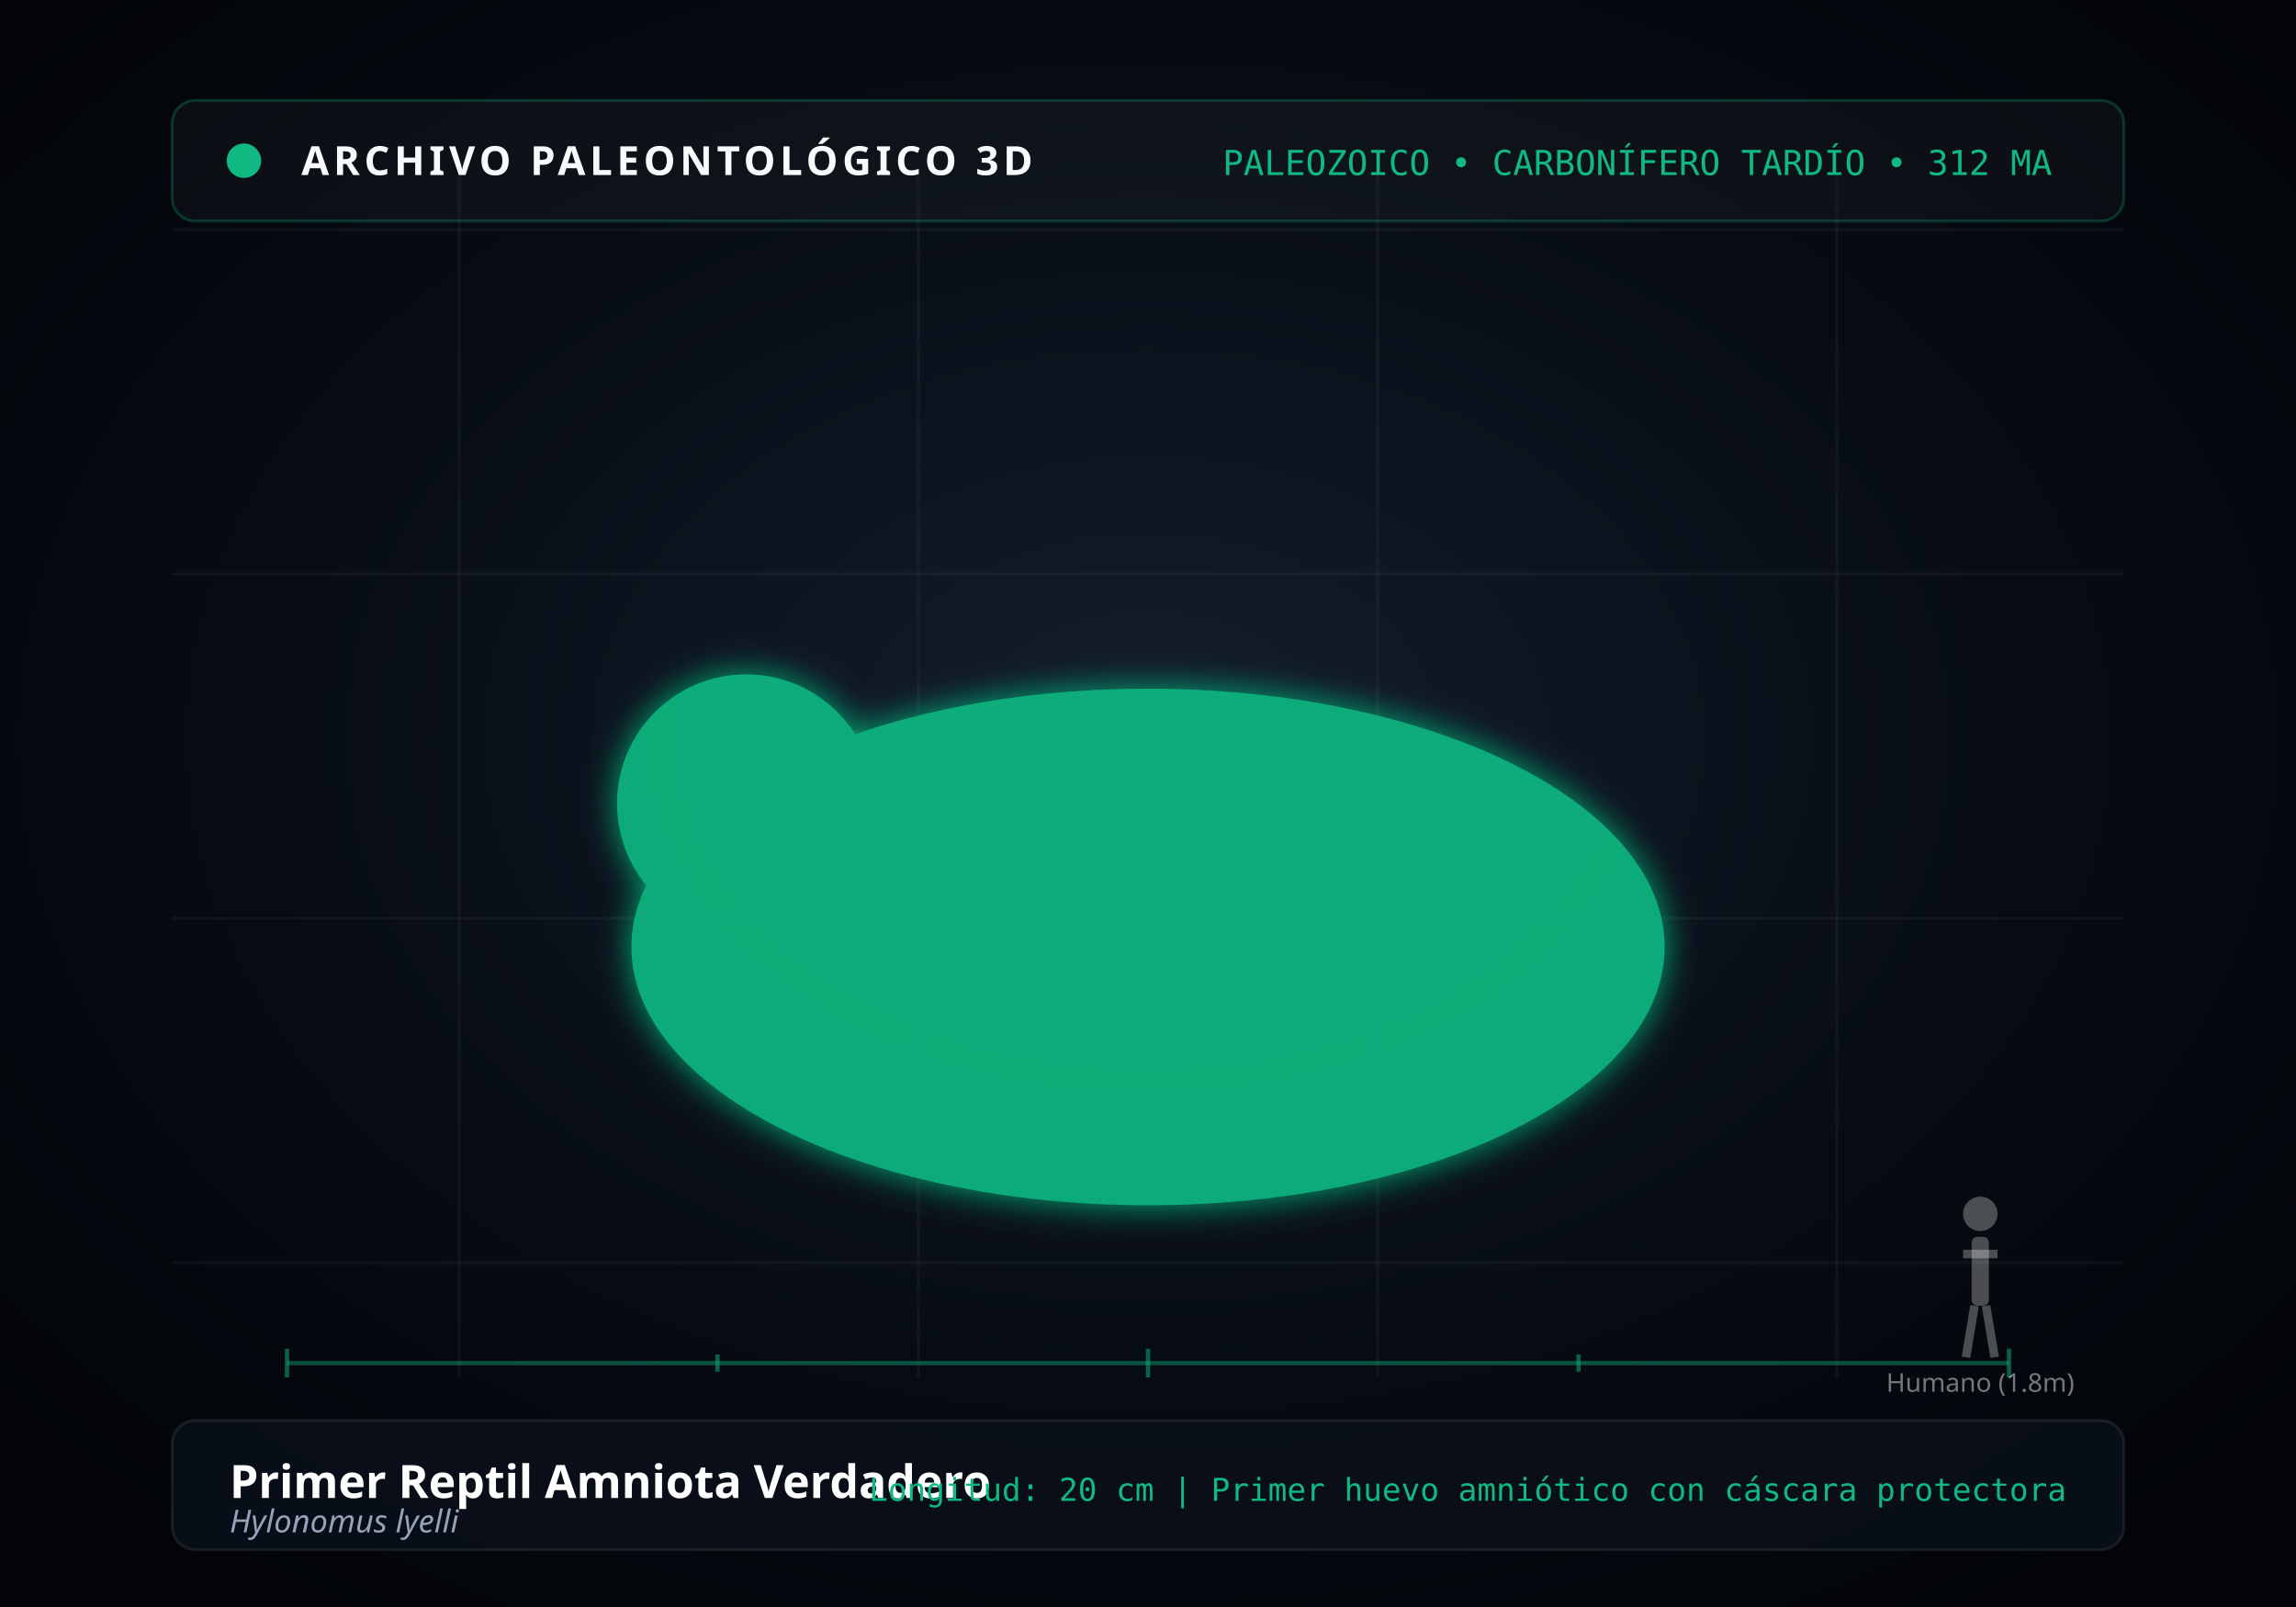
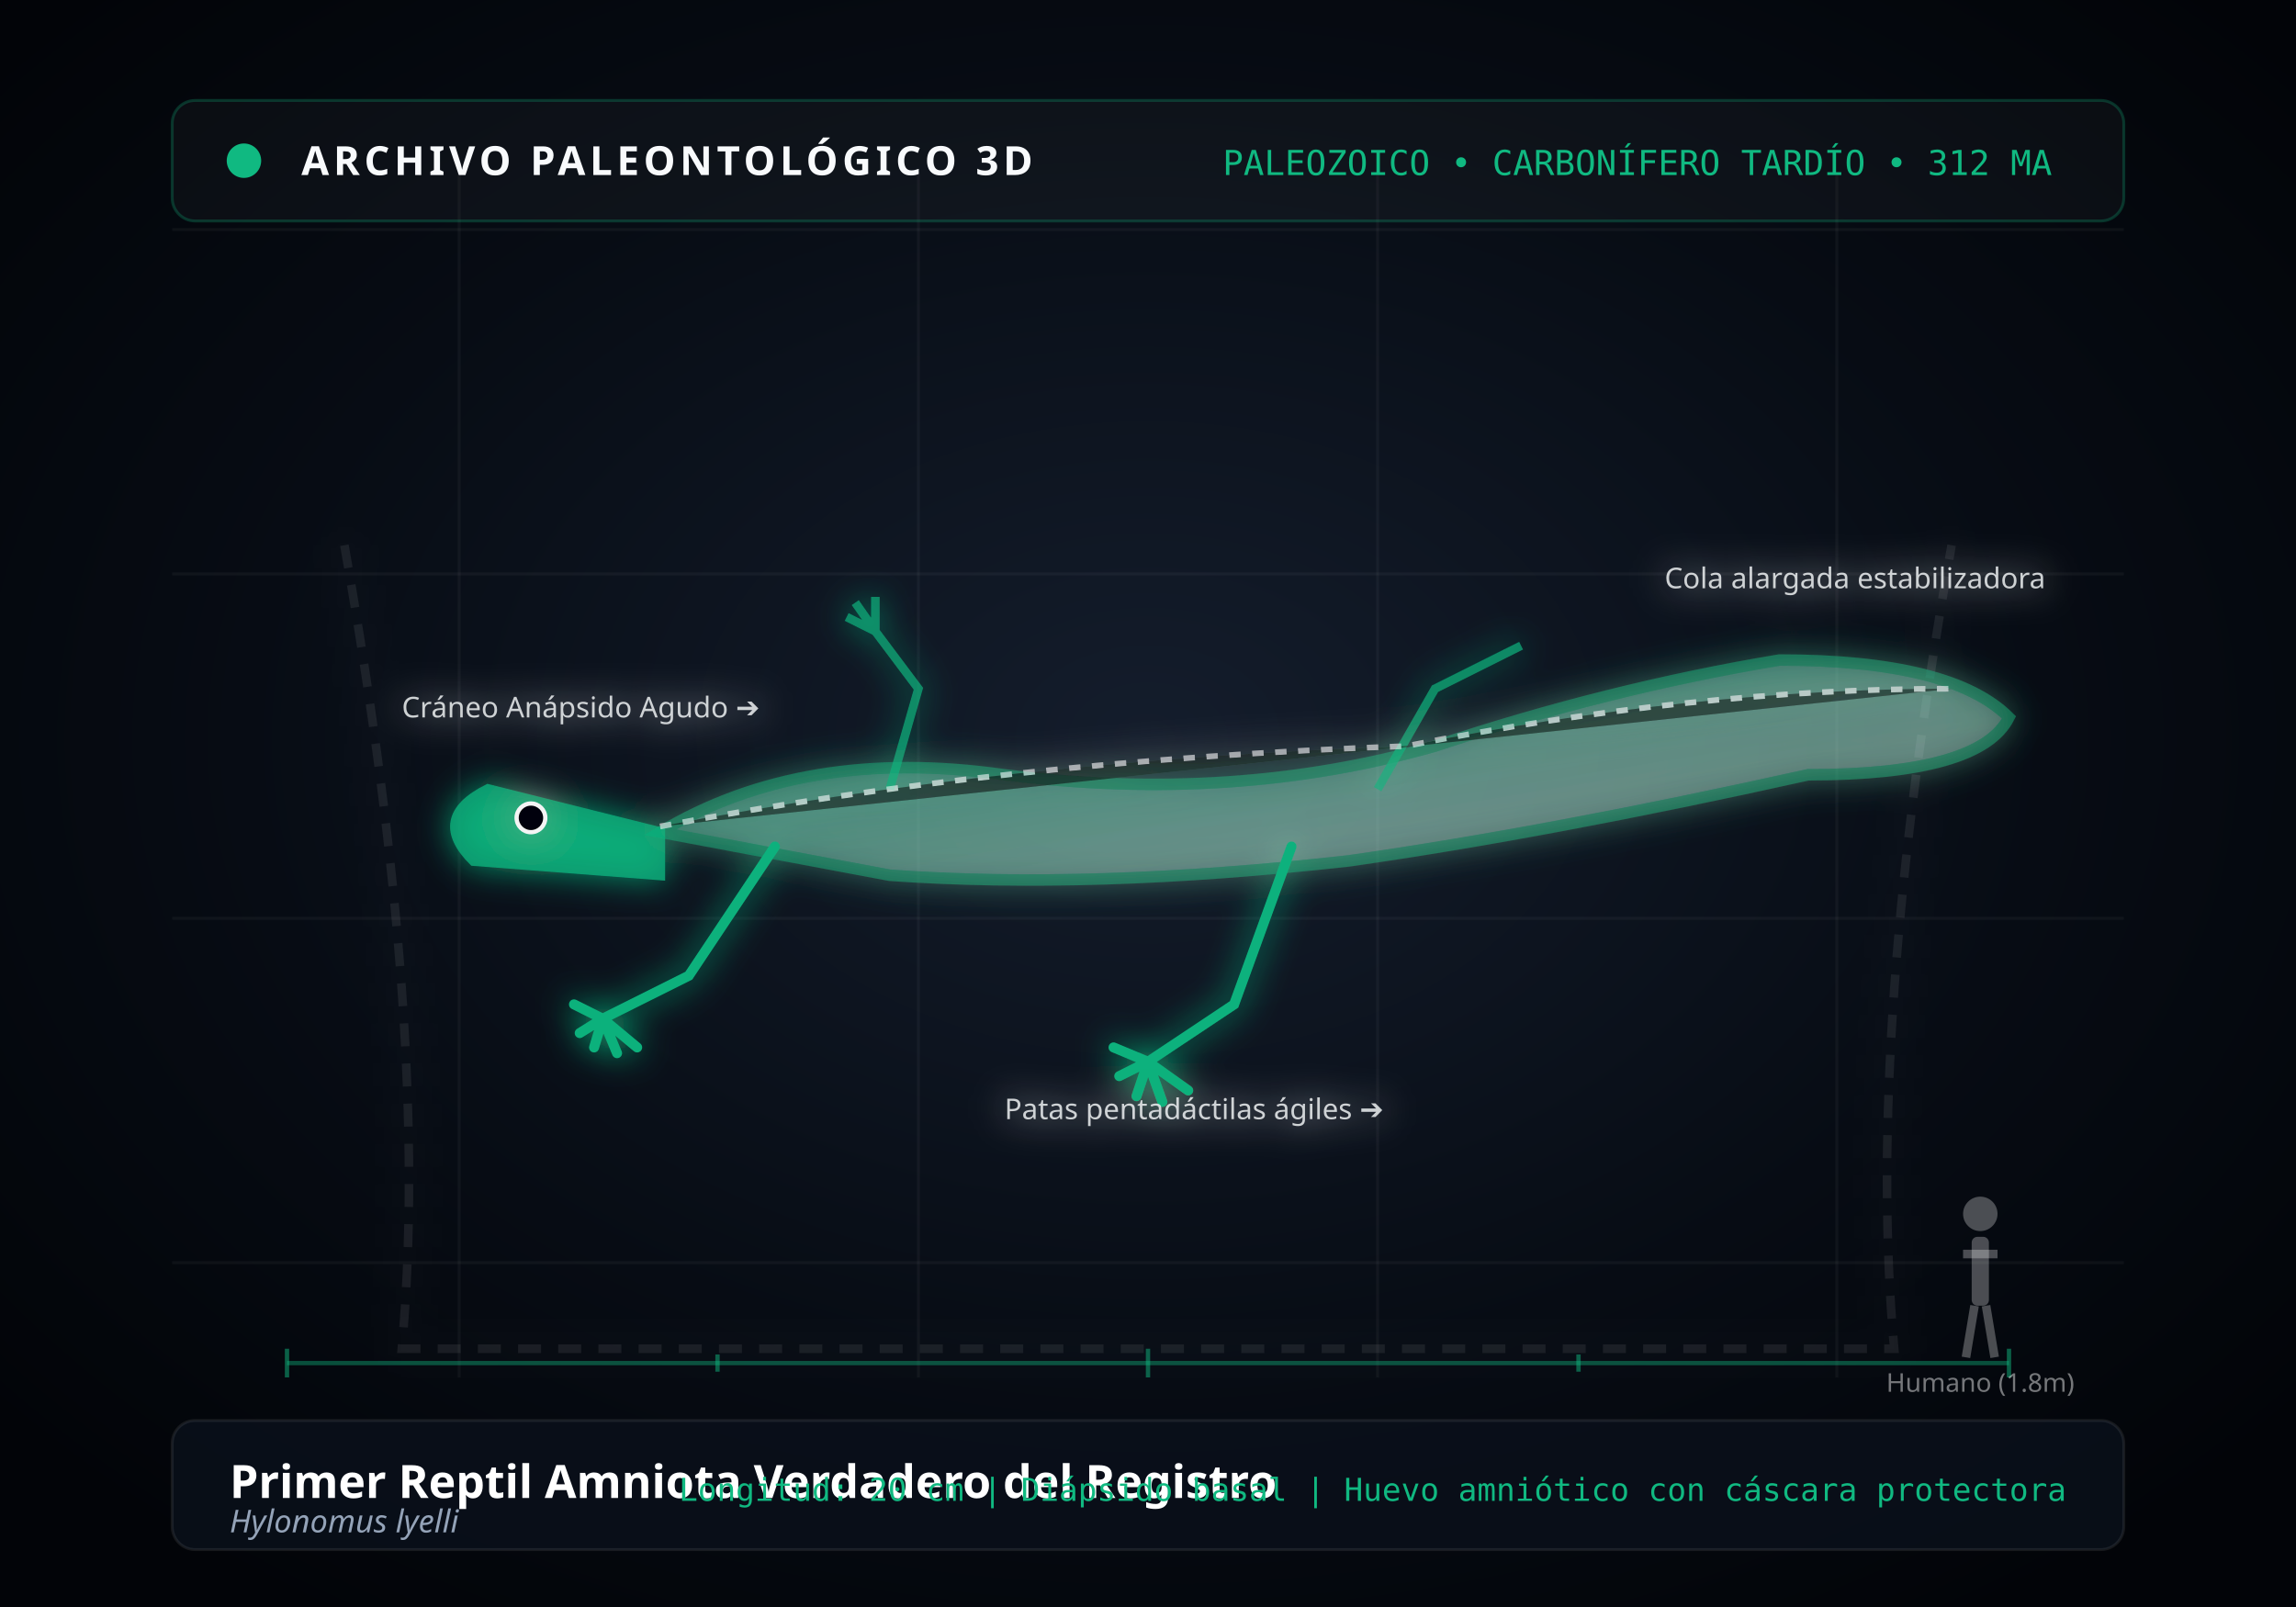
<svg xmlns="http://www.w3.org/2000/svg" viewBox="0 0 800 560" width="800" height="560">
  <defs>
    <radialGradient id="bgGrad_hylonomus" cx="50%" cy="46%" r="65%">
      <stop offset="0%" stop-color="#141d2c" stop-opacity="1" />
      <stop offset="60%" stop-color="#070c14" stop-opacity="1" />
      <stop offset="100%" stop-color="#020408" stop-opacity="1" />
    </radialGradient>
    <linearGradient id="themeGrad_hylonomus" x1="0%" y1="0%" x2="100%" y2="100%">
      <stop offset="0%" stop-color="#10b981" stop-opacity="0.95" />
      <stop offset="100%" stop-color="#ffffff" stop-opacity="0.6" />
    </linearGradient>
    <filter id="glow_hylonomus" x="-20%" y="-20%" width="140%" height="140%">
      <feGaussianBlur stdDeviation="6" result="blur" />
      <feComposite in="SourceGraphic" in2="blur" operator="over" />
    </filter>
  </defs>
  <rect width="800" height="560" fill="url(#bgGrad_hylonomus)" />
  <g stroke="rgba(255, 255, 255, 0.04)" stroke-width="1">
    <line x1="60" y1="80" x2="740" y2="80" />
    <line x1="60" y1="200" x2="740" y2="200" />
    <line x1="60" y1="320" x2="740" y2="320" />
    <line x1="60" y1="440" x2="740" y2="440" />
    <line x1="160" y1="60" x2="160" y2="480" />
    <line x1="320" y1="60" x2="320" y2="480" />
    <line x1="480" y1="60" x2="480" y2="480" />
    <line x1="640" y1="60" x2="640" y2="480" />
  </g>
  <rect x="60" y="35" width="680" height="42" rx="8" fill="rgba(255, 255, 255, 0.03)" stroke="#10b981" stroke-opacity="0.25" />
  <circle cx="85" cy="56" r="6" fill="#10b981" />
  <text x="105" y="61" fill="#f8fafc" font-family="'Space Grotesk', 'Outfit', sans-serif" font-weight="700" font-size="14" letter-spacing="1.5">ARCHIVO PALEONTOLÓGICO 3D</text>
  <text x="715" y="61" fill="#10b981" font-family="'JetBrains Mono', monospace" font-size="12" text-anchor="end">PALEOZOICO • CARBONÍFERO TARDÍO • 312 MA</text>
-   <g transform="translate(0, 10)" color="#10b981" filter="url(#glow_hylonomus)" opacity="0.92">
-     <ellipse cx="400" cy="320" rx="180" ry="90" fill="currentColor" />
-     <circle cx="260" cy="270" r="45" fill="currentColor" />
+   <g transform="translate(0, 10)" color="#10b981" filter="url(#glow_hylonomus)" opacity="0.95">
+     <path d="M 120 180 Q 150 350 140 460 L 660 460 Q 650 350 680 180" fill="none" stroke="rgba(255,255,255,0.08)" stroke-width="3" stroke-dasharray="8,6" />
+     <path d="M 230 280 Q 280 250 350 260 Q 430 270 500 250 Q 560 230 620 220 Q 680 220 700 240 Q 690 260 630 260 Q 540 280 470 290 Q 380 300 310 295 L 230 280 Z" fill="url(#themeGrad_hylonomus)" opacity="0.5" stroke="currentColor" stroke-width="4" />
+     <path d="M 230 280 L 170 265 Q 150 275 165 290 L 230 295 Z" fill="currentColor" opacity="0.8" stroke="currentColor" stroke-width="3.5" />
+     <circle cx="185" cy="275" r="5" fill="#020408" stroke="#ffffff" stroke-width="1.5" />
+     <path d="M 270 285 L 240 330 L 210 345 M 210 345 L 200 340 M 210 345 L 202 350 M 210 345 L 207 355 M 210 345 L 215 357 M 210 345 L 222 355" stroke="currentColor" stroke-width="3.5" fill="none" stroke-linecap="round" />
+     <path d="M 310 265 L 320 230 L 305 210 M 305 210 L 295 205 M 305 210 L 298 200 M 305 210 L 305 198" stroke="currentColor" stroke-width="3" fill="none" opacity="0.7" />
+     <path d="M 450 285 L 430 340 L 400 360 M 400 360 L 388 355 M 400 360 L 390 365 M 400 360 L 396 372 M 400 360 L 405 374 M 400 360 L 414 370" stroke="currentColor" stroke-width="3.5" fill="none" stroke-linecap="round" />
+     <path d="M 480 265 L 500 230 L 530 215" stroke="currentColor" stroke-width="3" fill="none" opacity="0.7" />
+     <path d="M 230 278 Q 350 255 490 250 Q 590 230 680 230" stroke="#ffffff" stroke-width="2" stroke-dasharray="4,4" opacity="0.6" />
+     <g font-family="'Space Grotesk', sans-serif" font-size="10" fill="#f8fafc" opacity="0.85">
+       <text x="140" y="240">Cráneo Anápsido Agudo ➔</text>
+       <text x="350" y="380">Patas pentadáctilas ágiles ➔</text>
+       <text x="580" y="195">Cola alargada estabilizadora</text>
+     </g>
  </g>
  <line x1="100" y1="475" x2="700" y2="475" stroke="#10b981" stroke-opacity="0.4" stroke-width="1.5" />
  <g stroke="#10b981" stroke-opacity="0.5" stroke-width="1.5">
    <line x1="100" y1="470" x2="100" y2="480" />
    <line x1="250" y1="472" x2="250" y2="478" />
    <line x1="400" y1="470" x2="400" y2="480" />
    <line x1="550" y1="472" x2="550" y2="478" />
    <line x1="700" y1="470" x2="700" y2="480" />
  </g>
  <g transform="translate(680, 415)" fill="rgba(255, 255, 255, 0.28)">
    <circle cx="10" cy="8" r="6" />
    <rect x="7" y="16" width="6" height="24" rx="2" />
    <line x1="4" y1="22" x2="16" y2="22" stroke="rgba(255, 255, 255, 0.28)" stroke-width="3" />
    <line x1="8" y1="40" x2="5" y2="58" stroke="rgba(255, 255, 255, 0.28)" stroke-width="3" />
    <line x1="12" y1="40" x2="15" y2="58" stroke="rgba(255, 255, 255, 0.28)" stroke-width="3" />
    <text x="10" y="70" fill="rgba(255, 255, 255, 0.45)" font-family="sans-serif" font-size="9" text-anchor="middle">Humano (1.8m)</text>
  </g>
  <rect x="60" y="495" width="680" height="45" rx="8" fill="rgba(10, 16, 26, 0.85)" stroke="rgba(255, 255, 255, 0.08)" />
-   <text x="80" y="522" fill="#ffffff" font-family="'Space Grotesk', sans-serif" font-size="16" font-weight="700">Primer Reptil Amniota Verdadero</text>
+   <text x="80" y="522" fill="#ffffff" font-family="'Space Grotesk', sans-serif" font-size="16" font-weight="700">Primer Reptil Amniota Verdadero del Registro</text>
  <text x="80" y="534" fill="#94a3b8" font-family="'Outfit', sans-serif" font-style="italic" font-size="11">Hylonomus lyelli</text>
-   <text x="720" y="523" fill="#10b981" font-family="'JetBrains Mono', monospace" font-size="11" text-anchor="end">Longitud: 20 cm | Primer huevo amniótico con cáscara protectora</text>
+   <text x="720" y="523" fill="#10b981" font-family="'JetBrains Mono', monospace" font-size="11" text-anchor="end">Longitud: 20 cm | Diápsido basal | Huevo amniótico con cáscara protectora</text>
</svg>
